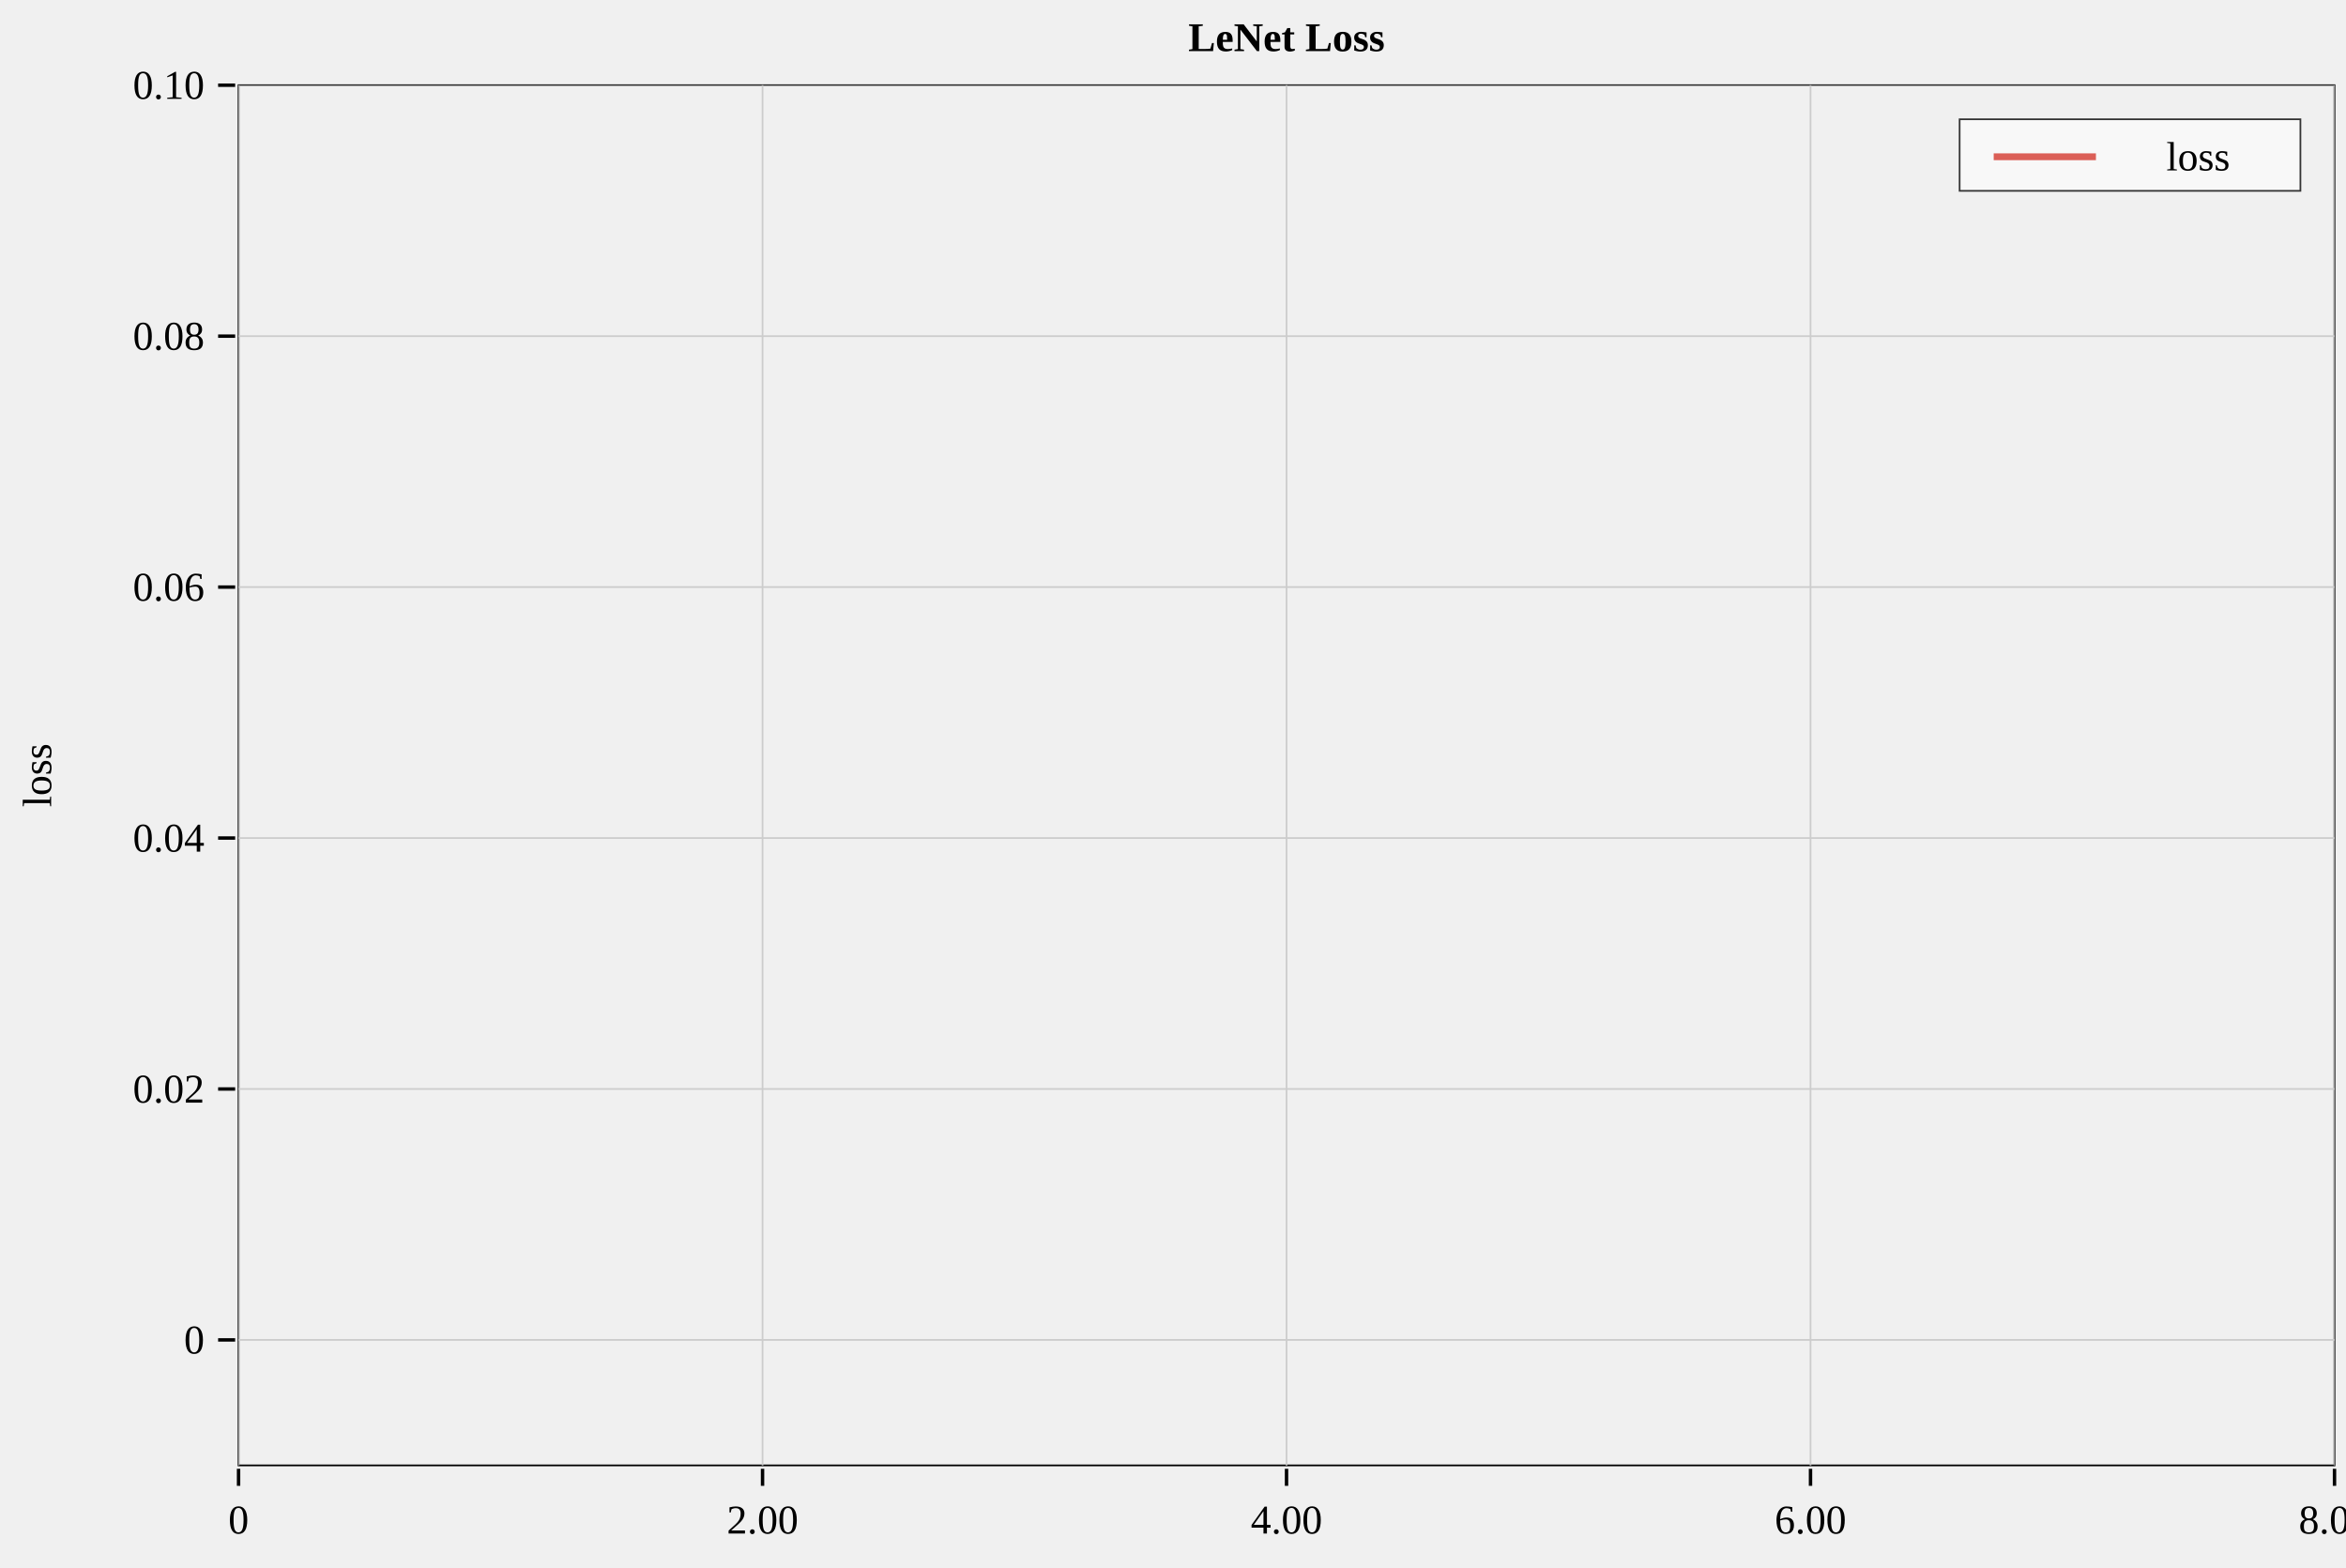
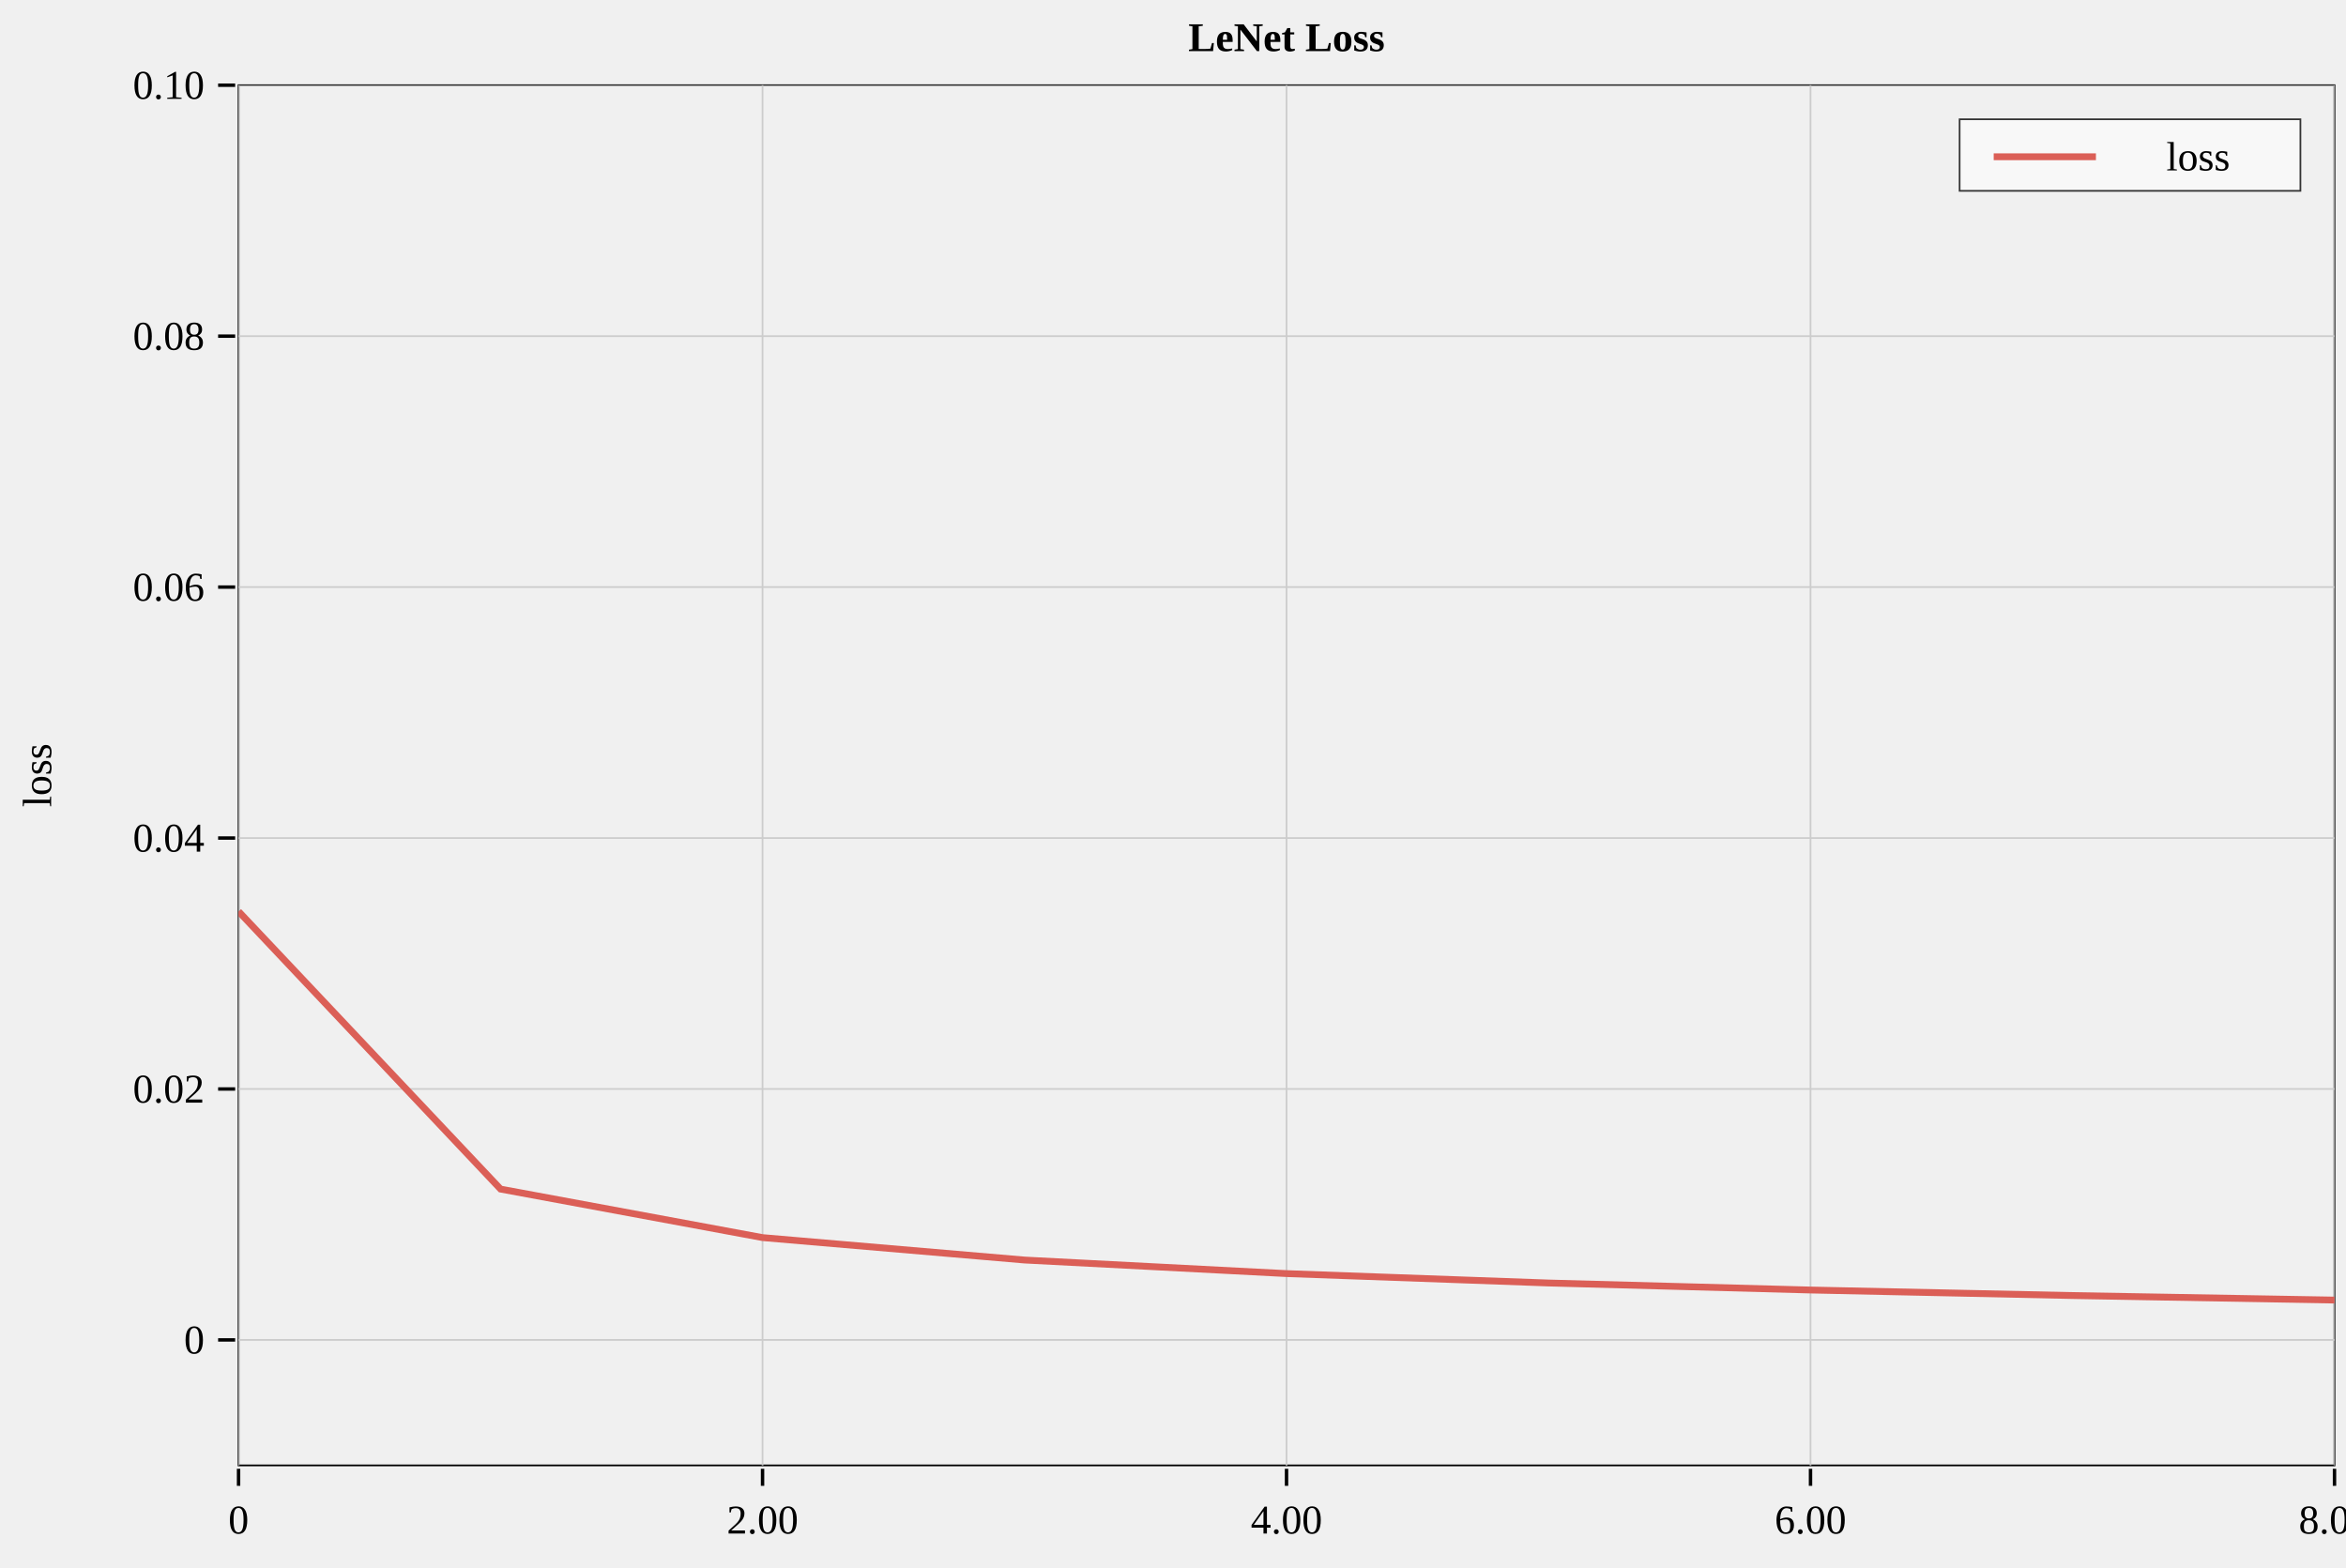
<svg xmlns="http://www.w3.org/2000/svg" class="charter" version="1.1" width="100%" viewbox="0 0 720 480">
  <defs>
    <clipPath id="plot-area">
      <rect x="70.00" y="25.00" width="615.00" height="405.00" />
    </clipPath>
  </defs>
  <text x="377.50" y="15.00" text-anchor="middle" font-weight="bold">LeNet Loss</text>
  <rect x="70.00" y="25.00" width="615.00" height="405.00" style="fill:none; fill-opacity:1.00; stroke:black; stroke-width:0.50;" />
  <text x="377.50" y="467.00" text-anchor="middle" font-weight="regular">n</text>
  <text transform="rotate(270, 5.00, 227.50) translate(0, 10)" x="5.00" y="227.50" text-anchor="middle" font-weight="regular">loss</text>
  <line clip-path="url(#plot-area)" x1="70.00" y1="25.00" x2="70.00" y2="430.00" style="stroke: #ccc;stroke-width:0.50" />
  <line x1="70.00" y1="431.00" x2="70.00" y2="436.00" style="stroke: black;stroke-width:1.00" />
  <text x="70.00" y="450.00" text-anchor="middle" font-weight="regular">0</text>
  <line clip-path="url(#plot-area)" x1="223.75" y1="25.00" x2="223.75" y2="430.00" style="stroke: #ccc;stroke-width:0.50" />
  <line x1="223.75" y1="431.00" x2="223.75" y2="436.00" style="stroke: black;stroke-width:1.00" />
  <text x="223.75" y="450.00" text-anchor="middle" font-weight="regular">2.00</text>
  <line clip-path="url(#plot-area)" x1="377.50" y1="25.00" x2="377.50" y2="430.00" style="stroke: #ccc;stroke-width:0.50" />
  <line x1="377.50" y1="431.00" x2="377.50" y2="436.00" style="stroke: black;stroke-width:1.00" />
  <text x="377.50" y="450.00" text-anchor="middle" font-weight="regular">4.00</text>
  <line clip-path="url(#plot-area)" x1="531.25" y1="25.00" x2="531.25" y2="430.00" style="stroke: #ccc;stroke-width:0.50" />
  <line x1="531.25" y1="431.00" x2="531.25" y2="436.00" style="stroke: black;stroke-width:1.00" />
  <text x="531.25" y="450.00" text-anchor="middle" font-weight="regular">6.00</text>
  <line clip-path="url(#plot-area)" x1="685.00" y1="25.00" x2="685.00" y2="430.00" style="stroke: #ccc;stroke-width:0.50" />
  <line x1="685.00" y1="431.00" x2="685.00" y2="436.00" style="stroke: black;stroke-width:1.00" />
  <text x="685.00" y="450.00" text-anchor="middle" font-weight="regular">8.00</text>
  <line clip-path="url(#plot-area)" x1="25.00" y1="393.18" x2="685.00" y2="393.18" style="stroke: #ccc;stroke-width:0.50" />
  <line x1="64.00" y1="393.18" x2="69.00" y2="393.18" style="stroke: black;stroke-width:1.00" />
  <text x="60.00" y="397.18" text-anchor="end" font-weight="regular">0</text>
  <line clip-path="url(#plot-area)" x1="25.00" y1="319.55" x2="685.00" y2="319.55" style="stroke: #ccc;stroke-width:0.50" />
  <line x1="64.00" y1="319.55" x2="69.00" y2="319.55" style="stroke: black;stroke-width:1.00" />
  <text x="60.00" y="323.55" text-anchor="end" font-weight="regular">0.02</text>
  <line clip-path="url(#plot-area)" x1="25.00" y1="245.91" x2="685.00" y2="245.91" style="stroke: #ccc;stroke-width:0.50" />
  <line x1="64.00" y1="245.91" x2="69.00" y2="245.91" style="stroke: black;stroke-width:1.00" />
  <text x="60.00" y="249.91" text-anchor="end" font-weight="regular">0.04</text>
  <line clip-path="url(#plot-area)" x1="25.00" y1="172.27" x2="685.00" y2="172.27" style="stroke: #ccc;stroke-width:0.50" />
  <line x1="64.00" y1="172.27" x2="69.00" y2="172.27" style="stroke: black;stroke-width:1.00" />
  <text x="60.00" y="176.27" text-anchor="end" font-weight="regular">0.06</text>
  <line clip-path="url(#plot-area)" x1="25.00" y1="98.64" x2="685.00" y2="98.64" style="stroke: #ccc;stroke-width:0.50" />
  <line x1="64.00" y1="98.64" x2="69.00" y2="98.64" style="stroke: black;stroke-width:1.00" />
  <text x="60.00" y="102.64" text-anchor="end" font-weight="regular">0.08</text>
  <line clip-path="url(#plot-area)" x1="25.00" y1="25.00" x2="685.00" y2="25.00" style="stroke: #ccc;stroke-width:0.50" />
  <line x1="64.00" y1="25.00" x2="69.00" y2="25.00" style="stroke: black;stroke-width:1.00" />
  <text x="60.00" y="29.00" text-anchor="end" font-weight="regular">0.10</text>
-   <polyline clip-path="url(#plot-area)" style="fill:none; stroke:#db5f57; stroke-width:2.00;" points="70.00,-nan 146.88,-nan 223.75,-nan 300.62,-nan 377.50,-nan 454.38,-nan 531.25,-nan 608.12,-nan 685.00,-nan " />
+   <polyline clip-path="url(#plot-area)" style="fill:none; stroke:#db5f57; stroke-width:2.00;" points="70.00,267.45 146.88,348.92 223.75,363.16 300.62,369.74 377.50,373.72 454.38,376.48 531.25,378.54 608.12,380.16 685.00,381.49 " />
  <rect x="575.00" y="35.00" width="100.00" height="21.00" style="fill:white; fill-opacity:0.50; stroke:#333; stroke-width:0.50;" />
  <defs>
    <clipPath id="leg-area">
      <rect x="615.00" y="35.00" width="58.00" height="21.00" />
    </clipPath>
  </defs>
  <line x1="585.00" y1="46.00" x2="615.00" y2="46.00" style="stroke: #db5f57;stroke-width:2.00" />
  <text clip-path="url(#leg-area)" x="645.00" y="50.00" text-anchor="middle" font-weight="regular">loss</text>
</svg>
